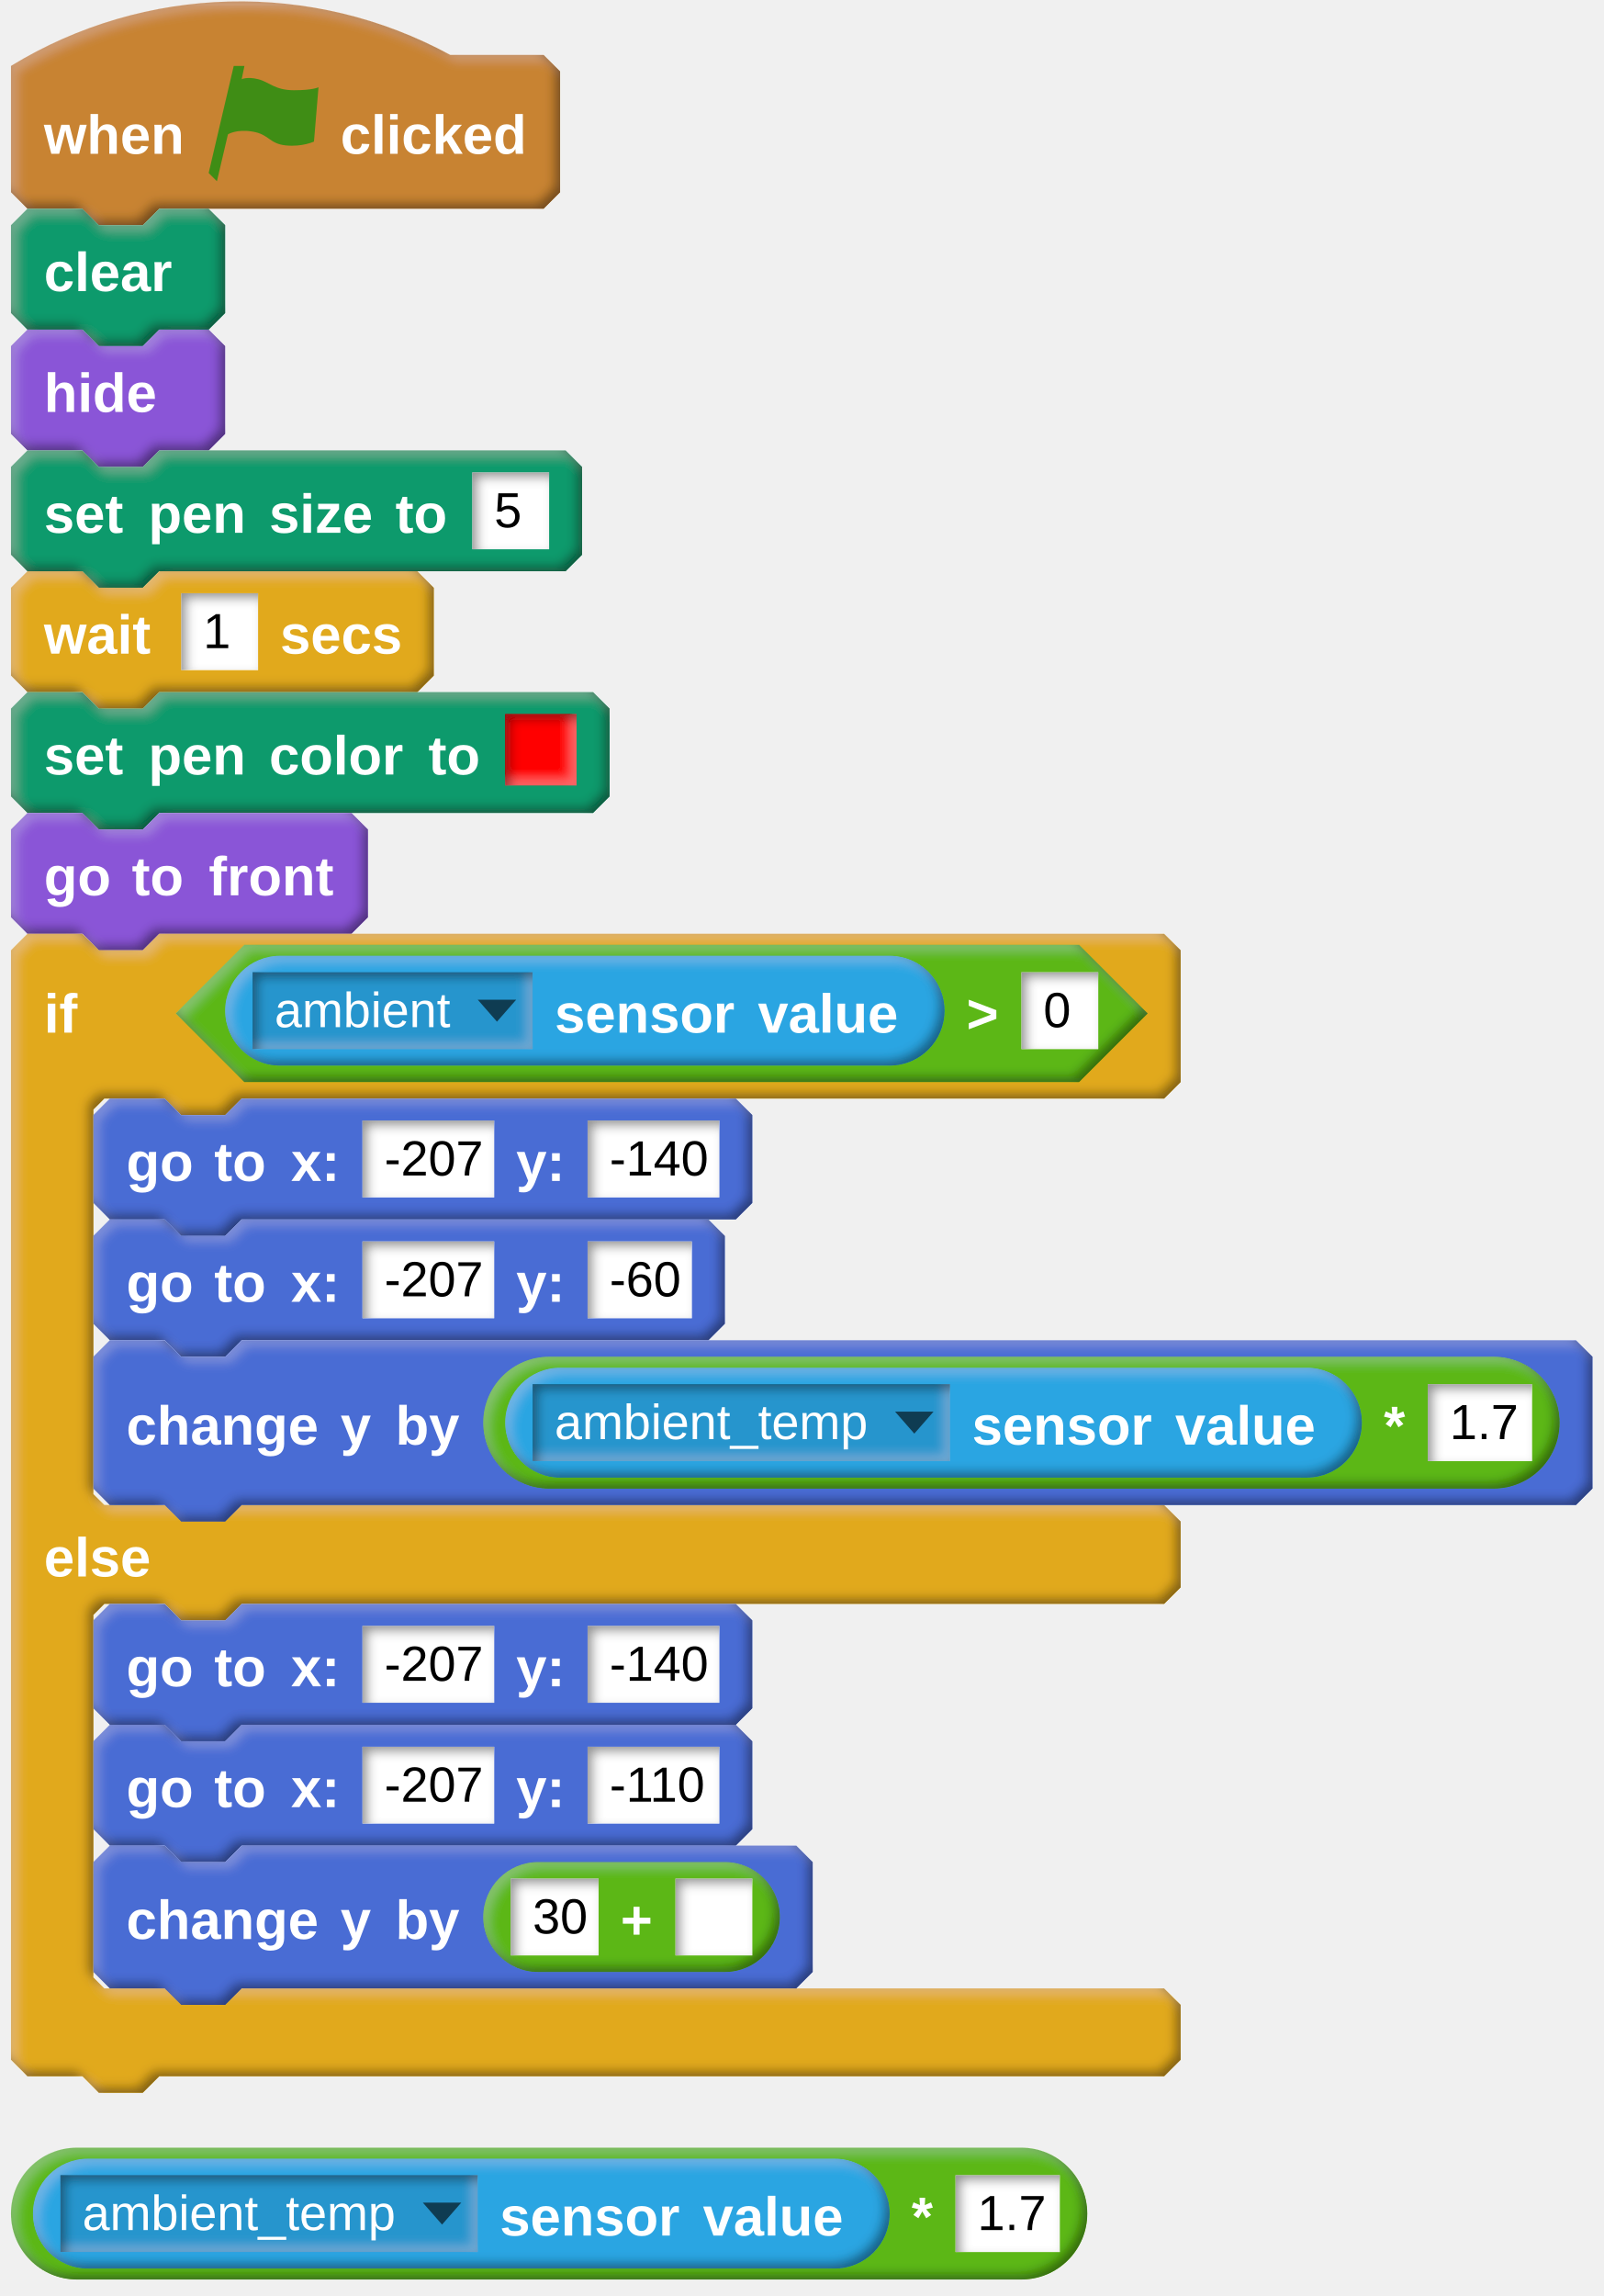
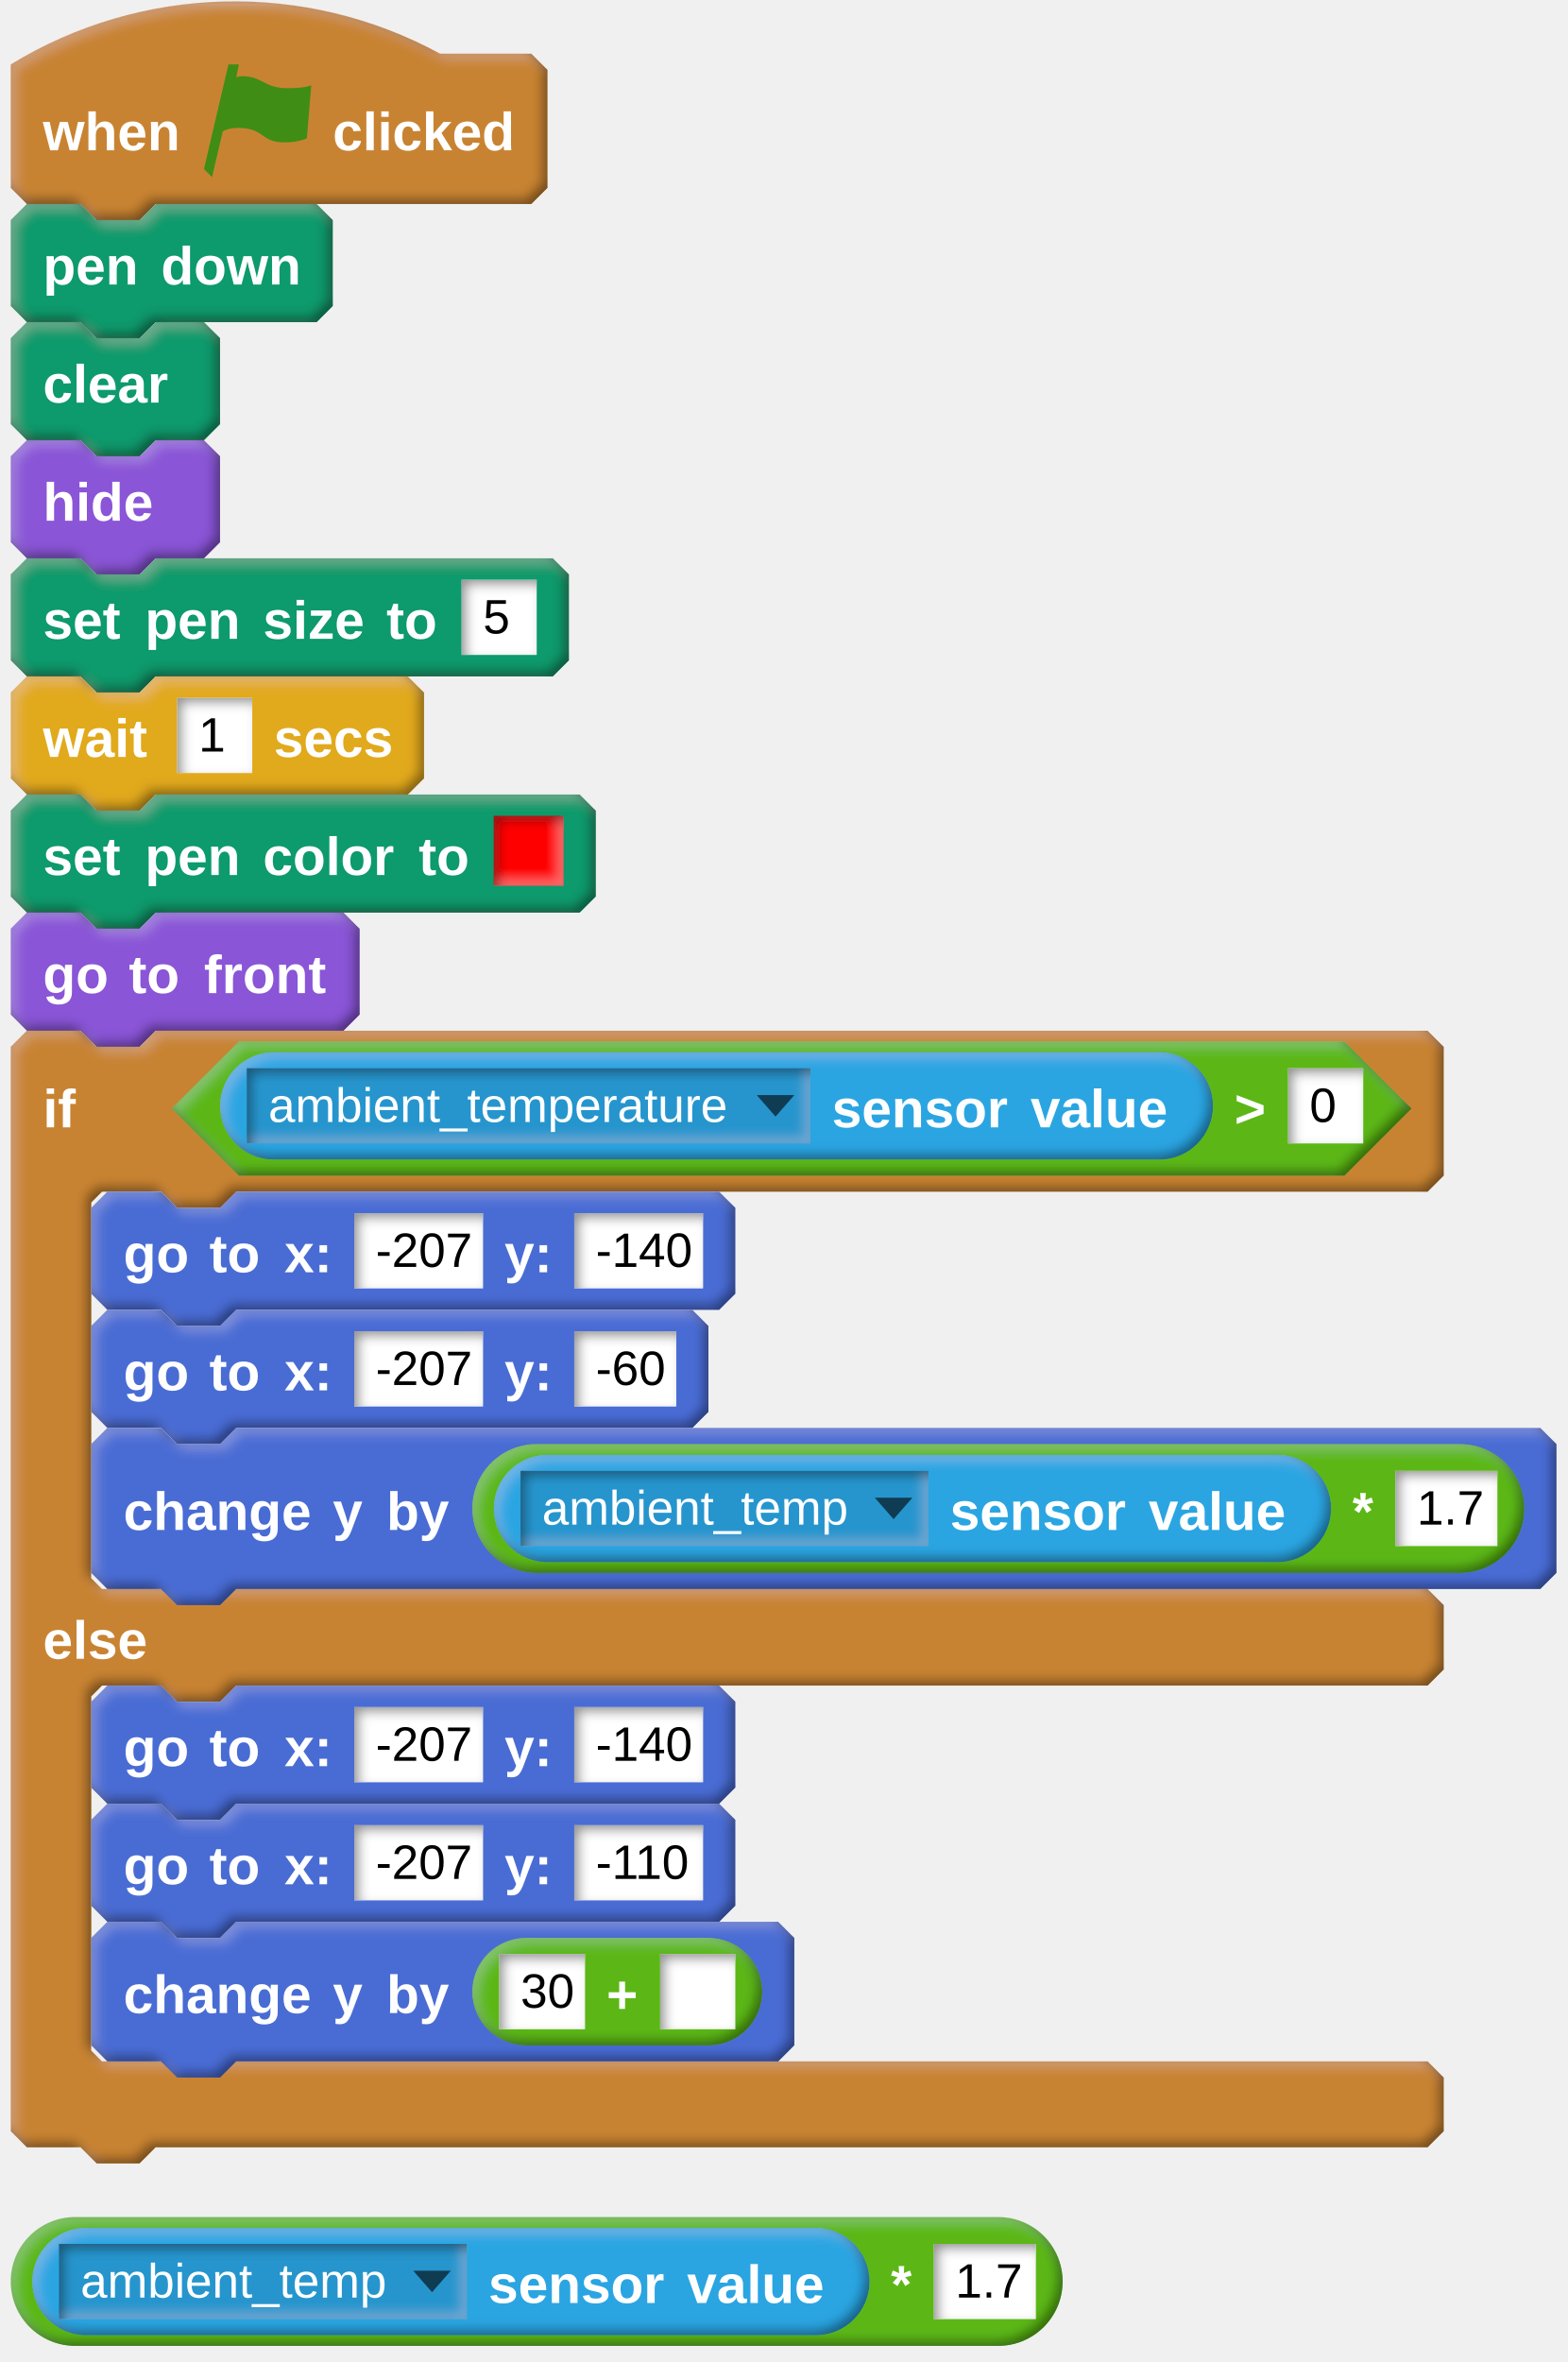
- <svg xmlns="http://www.w3.org/2000/svg" xmlns:xlink="http://www.w3.org/1999/xlink" version="1.1" width="292" height="418">
+ <svg xmlns="http://www.w3.org/2000/svg" xmlns:xlink="http://www.w3.org/1999/xlink" version="1.1" width="292" height="440">
  <defs>
    <filter id="bevelFilter" x0="-50%" y0="-50%" width="200%" height="200%">
      <feGaussianBlur result="blur-1" in="SourceAlpha" stdDeviation="1 1" />
      <feFlood result="flood-2" in="undefined" flood-color="#fff" flood-opacity="0.15" />
      <feOffset result="offset-3" in="blur-1" dx="1" dy="1" />
      <feComposite result="comp-4" operator="arithmetic" in="SourceAlpha" in2="offset-3" k2="1" k3="-1" />
      <feComposite result="comp-5" operator="in" in="flood-2" in2="comp-4" />
      <feFlood result="flood-6" in="undefined" flood-color="#000" flood-opacity="0.7" />
      <feOffset result="offset-7" in="blur-1" dx="-1" dy="-1" />
      <feComposite result="comp-8" operator="arithmetic" in="SourceAlpha" in2="offset-7" k2="1" k3="-1" />
      <feComposite result="comp-9" operator="in" in="flood-6" in2="comp-8" />
      <feMerge result="merge-10">
        <feMergeNode in="SourceGraphic" />
        <feMergeNode in="comp-5" />
        <feMergeNode in="comp-9" />
      </feMerge>
    </filter>
    <filter id="inputBevelFilter" x0="-50%" y0="-50%" width="200%" height="200%">
      <feGaussianBlur result="blur-1" in="SourceAlpha" stdDeviation="1 1" />
      <feFlood result="flood-2" in="undefined" flood-color="#fff" flood-opacity="0.15" />
      <feOffset result="offset-3" in="blur-1" dx="-1" dy="-1" />
      <feComposite result="comp-4" operator="arithmetic" in="SourceAlpha" in2="offset-3" k2="1" k3="-1" />
      <feComposite result="comp-5" operator="in" in="flood-2" in2="comp-4" />
      <feFlood result="flood-6" in="undefined" flood-color="#000" flood-opacity="0.7" />
      <feOffset result="offset-7" in="blur-1" dx="1" dy="1" />
      <feComposite result="comp-8" operator="arithmetic" in="SourceAlpha" in2="offset-7" k2="1" k3="-1" />
      <feComposite result="comp-9" operator="in" in="flood-6" in2="comp-8" />
      <feMerge result="merge-10">
        <feMergeNode in="SourceGraphic" />
        <feMergeNode in="comp-5" />
        <feMergeNode in="comp-9" />
      </feMerge>
    </filter>
    <filter id="inputDarkFilter" x0="-50%" y0="-50%" width="200%" height="200%">
      <feFlood result="flood-1" in="undefined" flood-color="#000" flood-opacity="0.2" />
      <feComposite result="comp-2" operator="in" in="flood-1" in2="SourceAlpha" />
      <feMerge result="merge-3">
        <feMergeNode in="SourceGraphic" />
        <feMergeNode in="comp-2" />
      </feMerge>
    </filter>
    <path d="M1.504 21L0 19.493 4.567 0h1.948l-.5 2.418s1.002-.502 3.006 0c2.006.503 3.008 2.01 6.517 2.01 3.508 0 4.463-.545 4.463-.545l-.823 9.892s-2.137 1.005-5.144.696c-3.007-.307-3.007-2.007-6.014-2.51-3.008-.502-4.512.503-4.512.503L1.504 21z" fill="#3f8d15" id="greenFlag" />
    <path d="M6.724 0C3.01 0 0 2.91 0 6.5c0 2.316 1.253 4.35 3.14 5.5H5.17v-1.256C3.364 10.126 2.07 8.46 2.07 6.5 2.07 4.015 4.152 2 6.723 2c1.14 0 2.184.396 2.993 1.053L8.31 4.13c-.45.344-.398.826.11 1.08L15 8.5 13.858.992c-.083-.547-.514-.714-.963-.37l-1.532 1.172A6.825 6.825 0 0 0 6.723 0z" fill="#fff" id="turnRight" />
    <path d="M3.637 1.794A6.825 6.825 0 0 1 8.277 0C11.99 0 15 2.91 15 6.5c0 2.316-1.253 4.35-3.14 5.5H9.83v-1.256c1.808-.618 3.103-2.285 3.103-4.244 0-2.485-2.083-4.5-4.654-4.5-1.14 0-2.184.396-2.993 1.053L6.69 4.13c.45.344.398.826-.11 1.08L0 8.5 1.142.992c.083-.547.514-.714.963-.37l1.532 1.172z" fill="#fff" id="turnLeft" />
    <path d="M0 0L4 4L0 8Z" fill="#111" id="addInput" />
    <path d="M4 0L4 8L0 4Z" fill="#111" id="delInput" />
    <g id="loopArrow">
      <path d="M8 0l2 -2l0 -3l3 0l-4 -5l-4 5l3 0l0 3l-8 0l0 2" fill="#000" opacity="0.3" />
      <path d="M8 0l2 -2l0 -3l3 0l-4 -5l-4 5l3 0l0 3l-8 0l0 2" fill="#fff" opacity="0.9" transform="translate(-1 -1)" />
    </g>
    <style>.sb-label{font-family:Lucida Grande,Verdana,Arial,DejaVu Sans,sans-serif;font-weight:700;fill:#fff;font-size:10px;word-spacing:+1px}.sb-obsolete{fill:#d42828}.sb-motion{fill:#4a6cd4}.sb-looks{fill:#8a55d7}.sb-sound{fill:#bb42c3}.sb-pen{fill:#0e9a6c}.sb-events{fill:#c88330}.sb-control{fill:#e1a91a}.sb-sensing{fill:#2ca5e2}.sb-operators{fill:#5cb712}.sb-variables{fill:#ee7d16}.sb-list{fill:#cc5b22}.sb-custom{fill:#632d99}.sb-custom-arg{fill:#5947b1}.sb-extension{fill:#4b4a60}.sb-grey{fill:#969696}.sb-bevel{filter:url(#bevelFilter)}.sb-input{filter:url(#inputBevelFilter)}.sb-input-number,.sb-input-number-dropdown,.sb-input-string{fill:#fff}.sb-literal-dropdown,.sb-literal-number,.sb-literal-number-dropdown,.sb-literal-string{font-weight:400;font-size:9px;word-spacing:0}.sb-literal-number,.sb-literal-number-dropdown,.sb-literal-string{fill:#000}.sb-darker{filter:url(#inputDarkFilter)}.sb-outline{stroke:#fff;stroke-opacity:.2;stroke-width:2;fill:none}.sb-define-hat-cap{stroke:#632d99;stroke-width:1;fill:#8e2ec2}.sb-comment{fill:#ffffa5;stroke:#d0d1d2;stroke-width:1}.sb-comment-line{fill:#ffff80}.sb-comment-label{font-family:Helevetica,Arial,DejaVu Sans,sans-serif;font-weight:700;fill:#5c5d5f;word-spacing:0;font-size:12px}</style>
  </defs>
  <g>
    <g transform="translate(0 0)">
      <g transform="translate(2 0)">
        <path d="M 0 12 L 0 12 A 80 80 0 0 1 80 10 L 97 10 L 100 13 L 100 35 L 97 38 L 27 38 L 24 41 L 16 41 L 13 38 L 3 38 L 0 35 Z" class="sb-events sb-bevel" />
        <text x="0" y="10" class="sb-label " transform="translate(6 18)">when</text>
        <use xlink:href="#greenFlag" transform="translate(36 12)" />
        <text x="0" y="10" class="sb-label " transform="translate(60 18)">clicked</text>
      </g>
      <g transform="translate(2 38)">
+         <path d="M 0 3 L 3 0 L 13 0 L 16 3 L 24 3 L 27 0 L 57 0 L 60 3 L 60 19 L 57 22 L 27 22 L 24 25 L 16 25 L 13 22 L 3 22 L 0 19 Z" class="sb-pen sb-bevel" />
+         <text x="0" y="10" class="sb-label " transform="translate(6 5)">pen</text>
+         <text x="0" y="10" class="sb-label " transform="translate(28 5)">down</text>
+       </g>
+       <g transform="translate(2 60)">
        <path d="M 0 3 L 3 0 L 13 0 L 16 3 L 24 3 L 27 0 L 36 0 L 39 3 L 39 19 L 36 22 L 27 22 L 24 25 L 16 25 L 13 22 L 3 22 L 0 19 Z" class="sb-pen sb-bevel" />
        <text x="0" y="10" class="sb-label " transform="translate(6 5)">clear</text>
      </g>
-       <g transform="translate(2 60)">
+       <g transform="translate(2 82)">
        <path d="M 0 3 L 3 0 L 13 0 L 16 3 L 24 3 L 27 0 L 36 0 L 39 3 L 39 19 L 36 22 L 27 22 L 24 25 L 16 25 L 13 22 L 3 22 L 0 19 Z" class="sb-looks sb-bevel" />
        <text x="0" y="10" class="sb-label " transform="translate(6 5)">hide</text>
      </g>
-       <g transform="translate(2 82)">
+       <g transform="translate(2 104)">
        <path d="M 0 3 L 3 0 L 13 0 L 16 3 L 24 3 L 27 0 L 101 0 L 104 3 L 104 19 L 101 22 L 27 22 L 24 25 L 16 25 L 13 22 L 3 22 L 0 19 Z" class="sb-pen sb-bevel" />
        <text x="0" y="10" class="sb-label " transform="translate(6 5)">set</text>
        <text x="0" y="10" class="sb-label " transform="translate(25 5)">pen</text>
        <text x="0" y="10" class="sb-label " transform="translate(47 5)">size</text>
        <text x="0" y="10" class="sb-label " transform="translate(70 5)">to</text>
        <g transform="translate(84 4)">
          <rect x="0" y="0" width="14" height="14" class="sb-input sb-input-string" />
          <text x="0" y="10" class="sb-label sb-literal-string" transform="translate(4 0)">5</text>
        </g>
      </g>
-       <g transform="translate(2 104)">
+       <g transform="translate(2 126)">
        <path d="M 0 3 L 3 0 L 13 0 L 16 3 L 24 3 L 27 0 L 74 0 L 77 3 L 77 19 L 74 22 L 27 22 L 24 25 L 16 25 L 13 22 L 3 22 L 0 19 Z" class="sb-control sb-bevel" />
        <text x="0" y="10" class="sb-label " transform="translate(6 5)">wait</text>
        <g transform="translate(31 4)">
          <rect x="0" y="0" width="14" height="14" class="sb-input sb-input-string" />
          <text x="0" y="10" class="sb-label sb-literal-string" transform="translate(4 0)">1</text>
        </g>
        <text x="0" y="10" class="sb-label " transform="translate(49 5)">secs</text>
      </g>
-       <g transform="translate(2 126)">
+       <g transform="translate(2 148)">
        <path d="M 0 3 L 3 0 L 13 0 L 16 3 L 24 3 L 27 0 L 106 0 L 109 3 L 109 19 L 106 22 L 27 22 L 24 25 L 16 25 L 13 22 L 3 22 L 0 19 Z" class="sb-pen sb-bevel" />
        <text x="0" y="10" class="sb-label " transform="translate(6 5)">set</text>
        <text x="0" y="10" class="sb-label " transform="translate(25 5)">pen</text>
        <text x="0" y="10" class="sb-label " transform="translate(47 5)">color</text>
        <text x="0" y="10" class="sb-label " transform="translate(76 5)">to</text>
        <g transform="translate(90 4)">
          <rect x="0" y="0" width="13" height="13" fill="#ff0000" class="sb-input sb-input-color" />
        </g>
      </g>
-       <g transform="translate(2 148)">
+       <g transform="translate(2 170)">
        <path d="M 0 3 L 3 0 L 13 0 L 16 3 L 24 3 L 27 0 L 62 0 L 65 3 L 65 19 L 62 22 L 27 22 L 24 25 L 16 25 L 13 22 L 3 22 L 0 19 Z" class="sb-looks sb-bevel" />
        <text x="0" y="10" class="sb-label " transform="translate(6 5)">go</text>
        <text x="0" y="10" class="sb-label " transform="translate(22 5)">to</text>
        <text x="0" y="10" class="sb-label " transform="translate(36 5)">front</text>
      </g>
-       <g transform="translate(2 170)">
-         <path d="M 0 3 L 3 0 L 13 0 L 16 3 L 24 3 L 27 0 L 210 0 L 213 3 L 213 27 L 210 30 L 42 30 L 39 33 L 31 33 L 28 30 L 17 30 L 15 32 L 15 102 L 17 104 L 210 104 L 213 107 L 213 119 L 210 122 L 42 122 L 39 125 L 31 125 L 28 122 L 17 122 L 15 124 L 15 190 L 17 192 L 210 192 L 213 195 L 213 205 L 210 208 L 27 208 L 24 211 L 16 211 L 13 208 L 3 208 L 0 205" class="sb-control sb-bevel" />
+       <g transform="translate(2 192)">
+         <path d="M 0 3 L 3 0 L 13 0 L 16 3 L 24 3 L 27 0 L 264 0 L 267 3 L 267 27 L 264 30 L 42 30 L 39 33 L 31 33 L 28 30 L 17 30 L 15 32 L 15 102 L 17 104 L 264 104 L 267 107 L 267 119 L 264 122 L 42 122 L 39 125 L 31 125 L 28 122 L 17 122 L 15 124 L 15 190 L 17 192 L 264 192 L 267 195 L 267 205 L 264 208 L 27 208 L 24 211 L 16 211 L 13 208 L 3 208 L 0 205" class="sb-events sb-bevel" />
        <text x="0" y="10" class="sb-label " transform="translate(6 8)">if</text>
        <g transform="translate(30 2)">
-           <path d="M 12.5 0 L 164.5 0 177 12.5 L 177 12.5 164.5 25 L 12.5 25 0 12.5 L 0 12.5 12.5 0 Z" class="sb-operators sb-bevel" />
+           <path d="M 12.5 0 L 218.5 0 231 12.5 L 231 12.5 218.5 25 L 12.5 25 0 12.5 L 0 12.5 12.5 0 Z" class="sb-operators sb-bevel" />
          <g transform="translate(9 2)">
-             <path d="M 10 0 L 121 0 A 10 10 0 0 1 121 20 L 10 20 A 10 10 0 0 1 10 0 Z" class="sb-sensing sb-bevel" />
+             <path d="M 10 0 L 175 0 A 10 10 0 0 1 175 20 L 10 20 A 10 10 0 0 1 10 0 Z" class="sb-sensing sb-bevel" />
            <g transform="translate(5 3)">
-               <g width="51" height="14" class="sb-input sb-input-dropdown">
-                 <rect x="0" y="0" width="51" height="14" class="sb-sensing sb-darker" />
-               </g>
-               <text x="0" y="10" class="sb-label sb-literal-dropdown" transform="translate(4 0)">ambient</text>
-               <polygon points="7 0 3.5 4 0 0" fill="#000" opacity="0.6" transform="translate(41 5)" />
-             </g>
-             <text x="0" y="10" class="sb-label " transform="translate(60 4)">sensor</text>
-             <text x="0" y="10" class="sb-label " transform="translate(97 4)">value</text>
-           </g>
-           <text x="0" y="10" class="sb-label " transform="translate(144 6)">&gt;</text>
-           <g transform="translate(154 5)">
+               <g width="105" height="14" class="sb-input sb-input-dropdown">
+                 <rect x="0" y="0" width="105" height="14" class="sb-sensing sb-darker" />
+               </g>
+               <text x="0" y="10" class="sb-label sb-literal-dropdown" transform="translate(4 0)">ambient_temperature</text>
+               <polygon points="7 0 3.5 4 0 0" fill="#000" opacity="0.6" transform="translate(95 5)" />
+             </g>
+             <text x="0" y="10" class="sb-label " transform="translate(114 4)">sensor</text>
+             <text x="0" y="10" class="sb-label " transform="translate(151 4)">value</text>
+           </g>
+           <text x="0" y="10" class="sb-label " transform="translate(198 6)">&gt;</text>
+           <g transform="translate(208 5)">
            <rect x="0" y="0" width="14" height="14" class="sb-input sb-input-string" />
            <text x="0" y="10" class="sb-label sb-literal-string" transform="translate(4 0)">0</text>
          </g>
        </g>
        <g transform="translate(15 30)">
          <g transform="translate(0 0)">
            <path d="M 0 3 L 3 0 L 13 0 L 16 3 L 24 3 L 27 0 L 117 0 L 120 3 L 120 19 L 117 22 L 27 22 L 24 25 L 16 25 L 13 22 L 3 22 L 0 19 Z" class="sb-motion sb-bevel" />
            <text x="0" y="10" class="sb-label " transform="translate(6 5)">go</text>
            <text x="0" y="10" class="sb-label " transform="translate(22 5)">to</text>
            <text x="0" y="10" class="sb-label " transform="translate(36 5)">x:</text>
            <g transform="translate(49 4)">
              <rect x="0" y="0" width="24" height="14" class="sb-input sb-input-string" />
              <text x="0" y="10" class="sb-label sb-literal-string" transform="translate(4 0)">-207</text>
            </g>
            <text x="0" y="10" class="sb-label " transform="translate(77 5)">y:</text>
            <g transform="translate(90 4)">
              <rect x="0" y="0" width="24" height="14" class="sb-input sb-input-string" />
              <text x="0" y="10" class="sb-label sb-literal-string" transform="translate(4 0)">-140</text>
            </g>
          </g>
          <g transform="translate(0 22)">
            <path d="M 0 3 L 3 0 L 13 0 L 16 3 L 24 3 L 27 0 L 112 0 L 115 3 L 115 19 L 112 22 L 27 22 L 24 25 L 16 25 L 13 22 L 3 22 L 0 19 Z" class="sb-motion sb-bevel" />
            <text x="0" y="10" class="sb-label " transform="translate(6 5)">go</text>
            <text x="0" y="10" class="sb-label " transform="translate(22 5)">to</text>
            <text x="0" y="10" class="sb-label " transform="translate(36 5)">x:</text>
            <g transform="translate(49 4)">
              <rect x="0" y="0" width="24" height="14" class="sb-input sb-input-string" />
              <text x="0" y="10" class="sb-label sb-literal-string" transform="translate(4 0)">-207</text>
            </g>
            <text x="0" y="10" class="sb-label " transform="translate(77 5)">y:</text>
            <g transform="translate(90 4)">
              <rect x="0" y="0" width="19" height="14" class="sb-input sb-input-string" />
              <text x="0" y="10" class="sb-label sb-literal-string" transform="translate(4 0)">-60</text>
            </g>
          </g>
          <g transform="translate(0 44)">
            <path d="M 0 3 L 3 0 L 13 0 L 16 3 L 24 3 L 27 0 L 270 0 L 273 3 L 273 27 L 270 30 L 27 30 L 24 33 L 16 33 L 13 30 L 3 30 L 0 27 Z" class="sb-motion sb-bevel" />
            <text x="0" y="10" class="sb-label " transform="translate(6 9)">change</text>
            <text x="0" y="10" class="sb-label " transform="translate(45 9)">y</text>
            <text x="0" y="10" class="sb-label " transform="translate(55 9)">by</text>
            <g transform="translate(71 3)">
              <path d="M 12 0 L 184 0 A 12 12 0 0 1 184 24 L 12 24 A 12 12 0 0 1 12 0 Z" class="sb-operators sb-bevel" />
              <g transform="translate(4 2)">
                <path d="M 10 0 L 146 0 A 10 10 0 0 1 146 20 L 10 20 A 10 10 0 0 1 10 0 Z" class="sb-sensing sb-bevel" />
                <g transform="translate(5 3)">
                  <g width="76" height="14" class="sb-input sb-input-dropdown">
                    <rect x="0" y="0" width="76" height="14" class="sb-sensing sb-darker" />
                  </g>
                  <text x="0" y="10" class="sb-label sb-literal-dropdown" transform="translate(4 0)">ambient_temp</text>
                  <polygon points="7 0 3.5 4 0 0" fill="#000" opacity="0.6" transform="translate(66 5)" />
                </g>
                <text x="0" y="10" class="sb-label " transform="translate(85 4)">sensor</text>
                <text x="0" y="10" class="sb-label " transform="translate(122 4)">value</text>
              </g>
              <text x="0" y="10" class="sb-label " transform="translate(164 6)">*</text>
              <g transform="translate(172 5)">
                <rect x="0" y="0" width="19" height="14" class="sb-input sb-input-string" />
                <text x="0" y="10" class="sb-label sb-literal-string" transform="translate(4 0)">1.7</text>
              </g>
            </g>
          </g>
        </g>
        <text x="0" y="10" class="sb-label " transform="translate(6 107)">else</text>
        <g transform="translate(15 122)">
          <g transform="translate(0 0)">
            <path d="M 0 3 L 3 0 L 13 0 L 16 3 L 24 3 L 27 0 L 117 0 L 120 3 L 120 19 L 117 22 L 27 22 L 24 25 L 16 25 L 13 22 L 3 22 L 0 19 Z" class="sb-motion sb-bevel" />
            <text x="0" y="10" class="sb-label " transform="translate(6 5)">go</text>
            <text x="0" y="10" class="sb-label " transform="translate(22 5)">to</text>
            <text x="0" y="10" class="sb-label " transform="translate(36 5)">x:</text>
            <g transform="translate(49 4)">
              <rect x="0" y="0" width="24" height="14" class="sb-input sb-input-string" />
              <text x="0" y="10" class="sb-label sb-literal-string" transform="translate(4 0)">-207</text>
            </g>
            <text x="0" y="10" class="sb-label " transform="translate(77 5)">y:</text>
            <g transform="translate(90 4)">
              <rect x="0" y="0" width="24" height="14" class="sb-input sb-input-string" />
              <text x="0" y="10" class="sb-label sb-literal-string" transform="translate(4 0)">-140</text>
            </g>
          </g>
          <g transform="translate(0 22)">
            <path d="M 0 3 L 3 0 L 13 0 L 16 3 L 24 3 L 27 0 L 117 0 L 120 3 L 120 19 L 117 22 L 27 22 L 24 25 L 16 25 L 13 22 L 3 22 L 0 19 Z" class="sb-motion sb-bevel" />
            <text x="0" y="10" class="sb-label " transform="translate(6 5)">go</text>
            <text x="0" y="10" class="sb-label " transform="translate(22 5)">to</text>
            <text x="0" y="10" class="sb-label " transform="translate(36 5)">x:</text>
            <g transform="translate(49 4)">
              <rect x="0" y="0" width="24" height="14" class="sb-input sb-input-string" />
              <text x="0" y="10" class="sb-label sb-literal-string" transform="translate(4 0)">-207</text>
            </g>
            <text x="0" y="10" class="sb-label " transform="translate(77 5)">y:</text>
            <g transform="translate(90 4)">
              <rect x="0" y="0" width="24" height="14" class="sb-input sb-input-string" />
              <text x="0" y="10" class="sb-label sb-literal-string" transform="translate(4 0)">-110</text>
            </g>
          </g>
          <g transform="translate(0 44)">
            <path d="M 0 3 L 3 0 L 13 0 L 16 3 L 24 3 L 27 0 L 128 0 L 131 3 L 131 23 L 128 26 L 27 26 L 24 29 L 16 29 L 13 26 L 3 26 L 0 23 Z" class="sb-motion sb-bevel" />
            <text x="0" y="10" class="sb-label " transform="translate(6 7)">change</text>
            <text x="0" y="10" class="sb-label " transform="translate(45 7)">y</text>
            <text x="0" y="10" class="sb-label " transform="translate(55 7)">by</text>
            <g transform="translate(71 3)">
              <path d="M 10 0 L 44 0 A 10 10 0 0 1 44 20 L 10 20 A 10 10 0 0 1 10 0 Z" class="sb-operators sb-bevel" />
              <g transform="translate(5 3)">
                <rect x="0" y="0" width="16" height="14" class="sb-input sb-input-string" />
                <text x="0" y="10" class="sb-label sb-literal-string" transform="translate(4 0)">30</text>
              </g>
              <text x="0" y="10" class="sb-label " transform="translate(25 4)">+</text>
              <g transform="translate(35 3)">
                <rect x="0" y="0" width="14" height="14" class="sb-input sb-input-string" />
                <text x="0" y="10" class="sb-label sb-literal-string" transform="translate(4 0)" />
              </g>
            </g>
          </g>
        </g>
      </g>
    </g>
-     <g transform="translate(0 391)">
+     <g transform="translate(0 413)">
      <g transform="translate(2 0)">
        <path d="M 12 0 L 184 0 A 12 12 0 0 1 184 24 L 12 24 A 12 12 0 0 1 12 0 Z" class="sb-operators sb-bevel" />
        <g transform="translate(4 2)">
          <path d="M 10 0 L 146 0 A 10 10 0 0 1 146 20 L 10 20 A 10 10 0 0 1 10 0 Z" class="sb-sensing sb-bevel" />
          <g transform="translate(5 3)">
            <g width="76" height="14" class="sb-input sb-input-dropdown">
              <rect x="0" y="0" width="76" height="14" class="sb-sensing sb-darker" />
            </g>
            <text x="0" y="10" class="sb-label sb-literal-dropdown" transform="translate(4 0)">ambient_temp</text>
            <polygon points="7 0 3.5 4 0 0" fill="#000" opacity="0.6" transform="translate(66 5)" />
          </g>
          <text x="0" y="10" class="sb-label " transform="translate(85 4)">sensor</text>
          <text x="0" y="10" class="sb-label " transform="translate(122 4)">value</text>
        </g>
        <text x="0" y="10" class="sb-label " transform="translate(164 6)">*</text>
        <g transform="translate(172 5)">
          <rect x="0" y="0" width="19" height="14" class="sb-input sb-input-string" />
          <text x="0" y="10" class="sb-label sb-literal-string" transform="translate(4 0)">1.7</text>
        </g>
      </g>
    </g>
  </g>
</svg>
